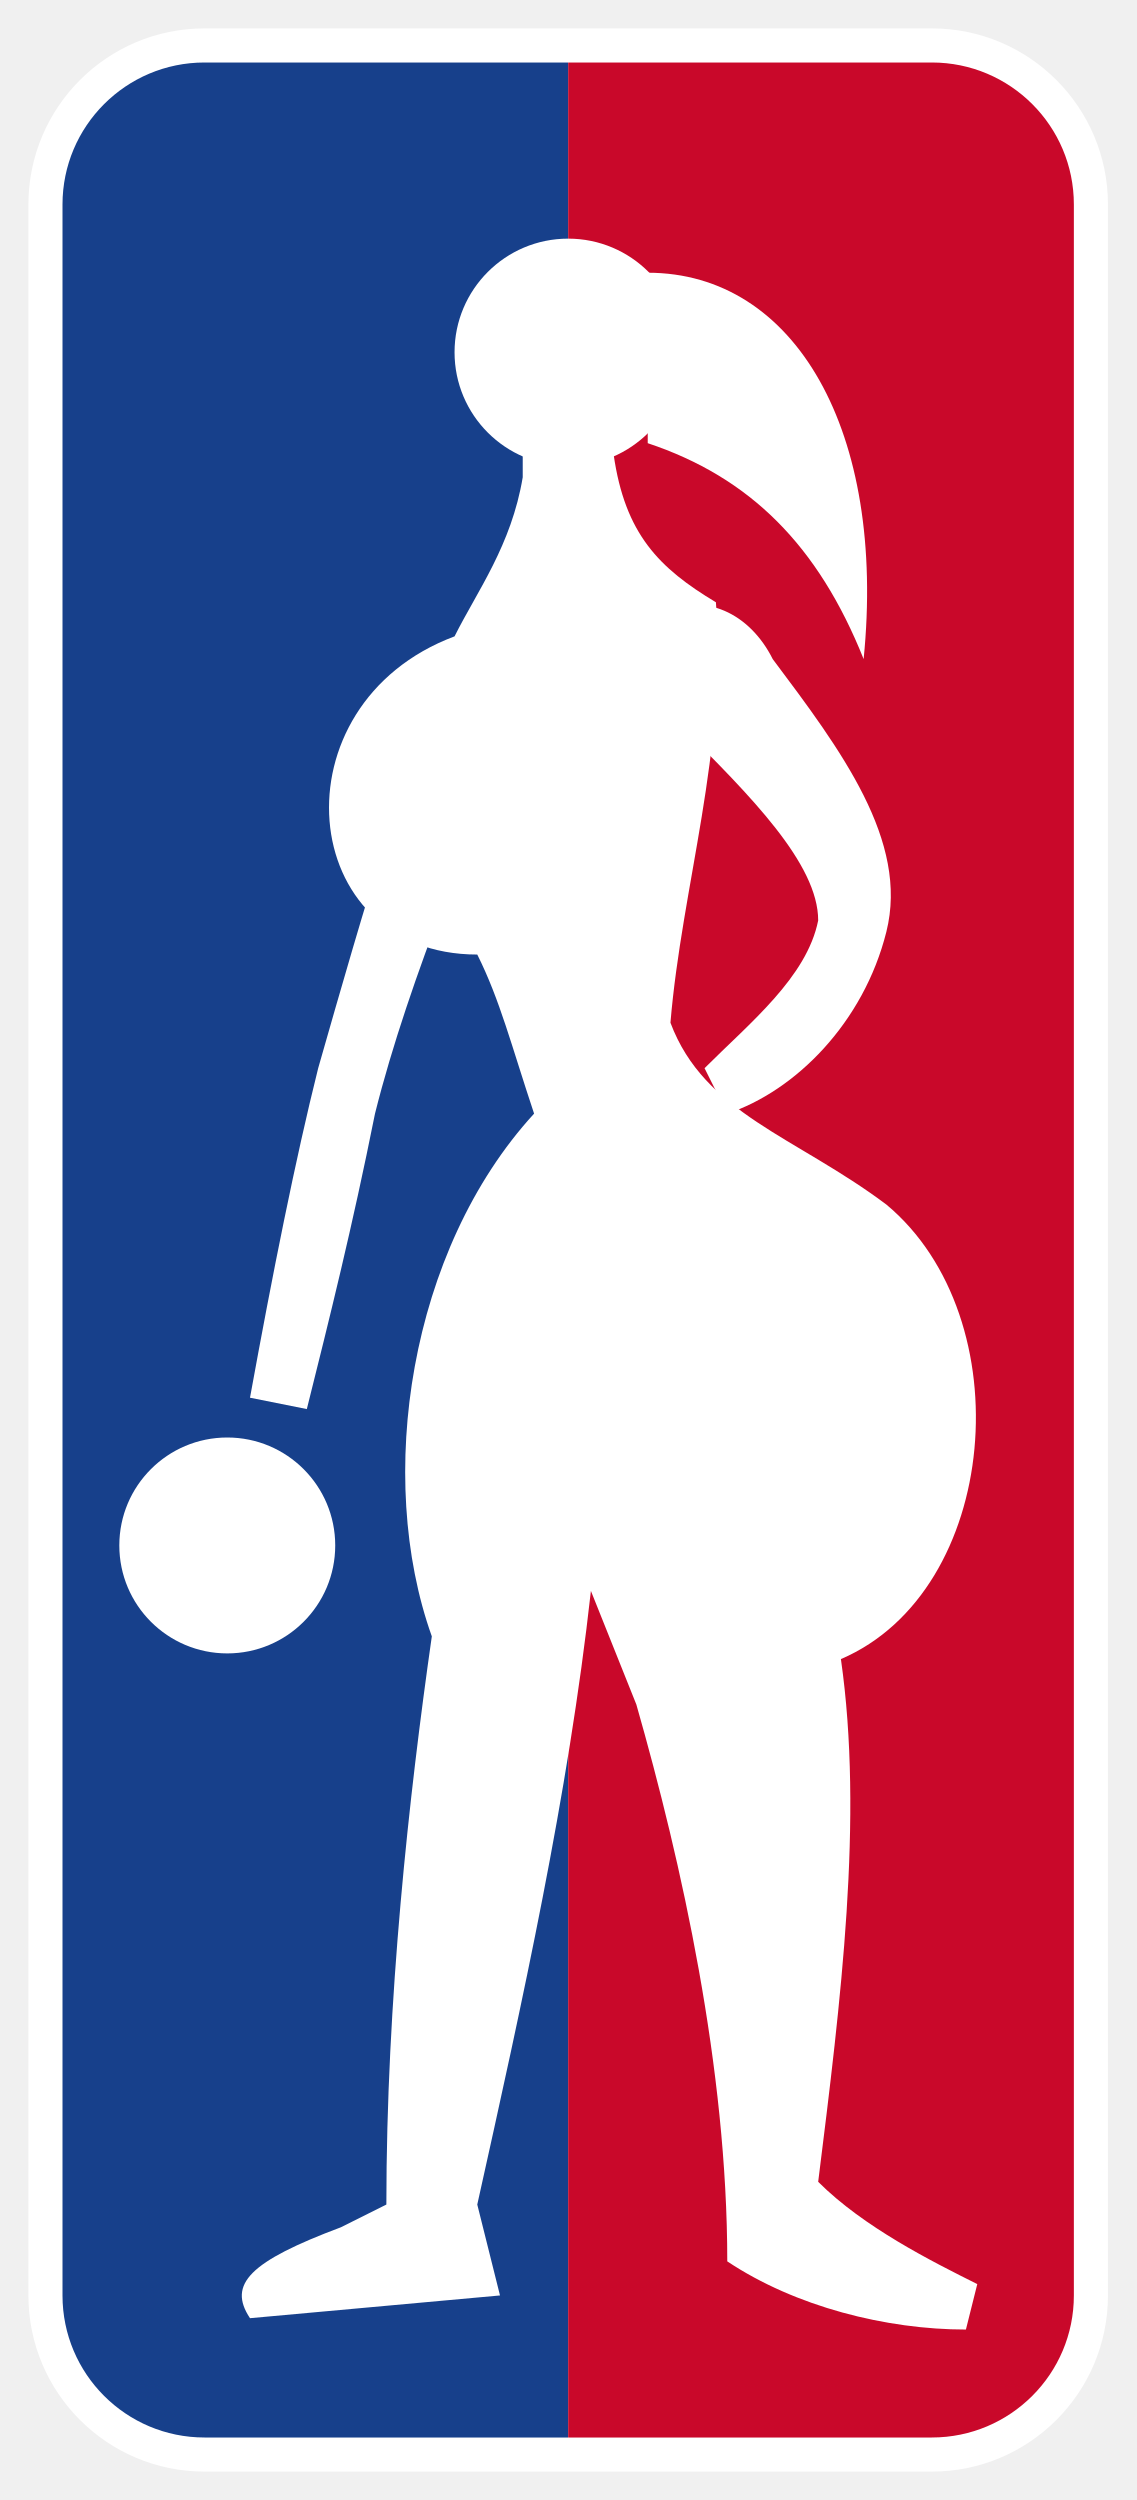
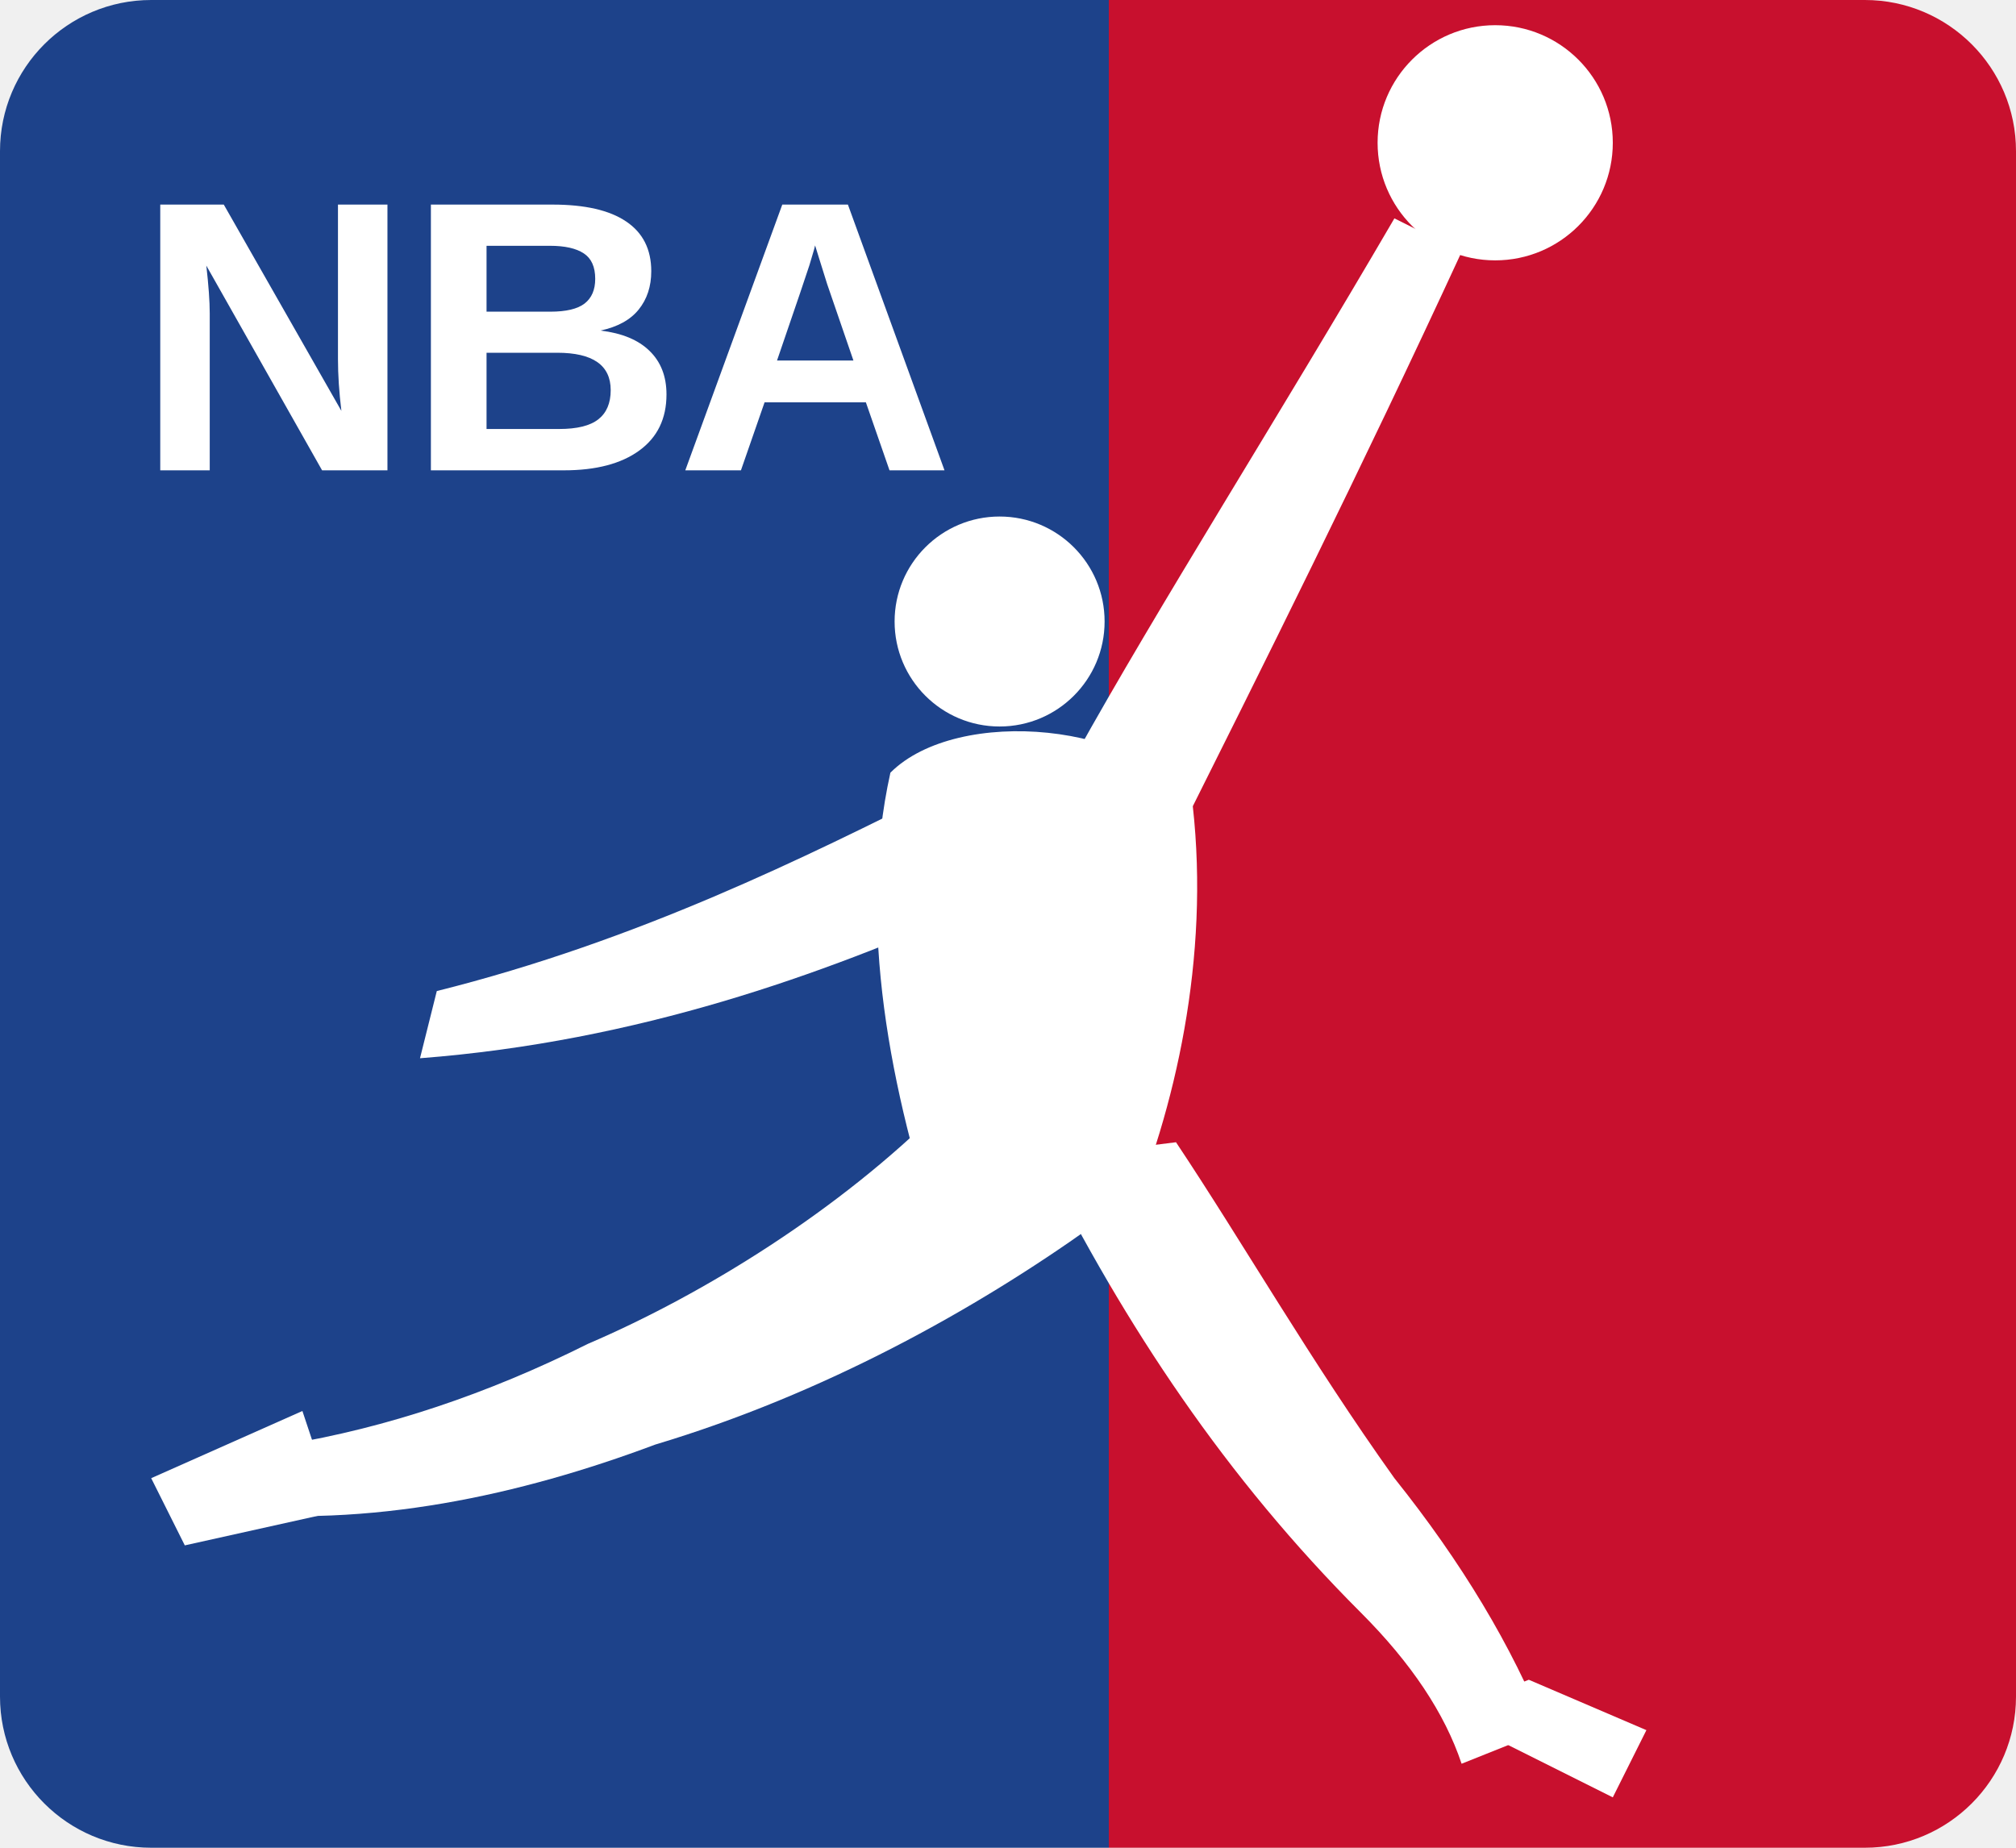
- <svg xmlns="http://www.w3.org/2000/svg" viewBox="0 0 100 220" role="img" aria-label="NBA Hub">
+ <svg xmlns="http://www.w3.org/2000/svg" viewBox="0 0 240 220" role="img" aria-label="NBA Hub">
  <defs>
    <clipPath id="b">
-       <rect x="4" y="4" width="92" height="212" rx="14" />
+       <rect width="240" height="220" rx="18" />
    </clipPath>
  </defs>
  <g clip-path="url(#b)">
-     <rect width="50" height="220" fill="#17408b" />
-     <rect x="50" width="50" height="220" fill="#c9082a" />
-   </g>
-   <rect x="4" y="4" width="92" height="212" rx="14" fill="none" stroke="#fff" stroke-width="3" />
-   <g fill="#fff">
-     <circle cx="50" cy="31" r="10" />
-     <path d="M57 24 C70 24 78 38 76 58 C72 48 66 42 57 39 Z" />
-     <path d="M46 40 L54 40 C55 47 58 50 63 53 C64 66 60 78 59 90 C62 98 70 100 78 106              C90 116 88 140 74 146 C76 160 74 176 72 192 C76 196 82 199 86 201 L85 205              C78 205 70 203 64 199 C64 182 60 164 56 150 L52 140 C50 158 46 176 42 194              L44 202 L22 204 C20 201 22 199 30 196 L34 194 C34 176 36 158 38 144              C33 130 36 110 47 98 C45 92 44 88 42 84 C26 84 24 62 40 56 C42 52 45 48 46 42 Z" />
-     <path d="M41 55 C44 54 47 56 47 60 C42 72 36 86 33 98 C31 108 29 116 27 124 L22 123              C24 112 26 102 28 94 C32 80 36 66 41 55 Z" />
-     <path d="M58 54 C62 52 66 54 68 58 C74 66 80 74 78 82 C76 90 70 96 64 98 L62 94              C66 90 71 86 72 81 C72 76 66 70 60 64 Z" />
-     <circle cx="20" cy="136" r="9.5" />
+     <rect width="132" height="220" fill="#1d428a" />
+     <rect x="132" width="108" height="220" fill="#c8102e" />
+     <text x="16" y="56" fill="#fff" font-family="Arial Black, Arial, Helvetica, sans-serif" font-weight="900" font-size="46" letter-spacing="-1">NBA</text>
+     <g fill="#fff">
+       <circle cx="178" cy="17" r="14" />
+       <circle cx="119" cy="74" r="12.5" />
+       <path d="M128 90 C138 72 152 50 166 26 L174 30 C162 56 150 80 140 100 Z" />
+       <path d="M112 94 C96 102 76 112 52 118 L50 126 C76 124 98 116 116 108 Z" />
+       <path d="M106 92 C114 84 136 86 142 96 C144 114 140 132 134 146 L112 148 C106 130 102 110 106 92 Z" />
+       <path d="M112 132 C100 144 84 154 70 160 C58 166 46 170 34 172 L26 180 C44 182 62 178 78 172 C98 166 116 156 130 146 Z" />
+       <path d="M36 168 L18 176 L22 184 L40 180 Z" />
+       <path d="M124 138 C134 158 146 176 162 192 C168 198 172 204 174 210 L184 206 C180 196 174 186 166 176 C156 162 148 148 140 136 Z" />
+       <path d="M172 204 L192 214 L196 206 L182 200 Z" />
+     </g>
  </g>
</svg>
